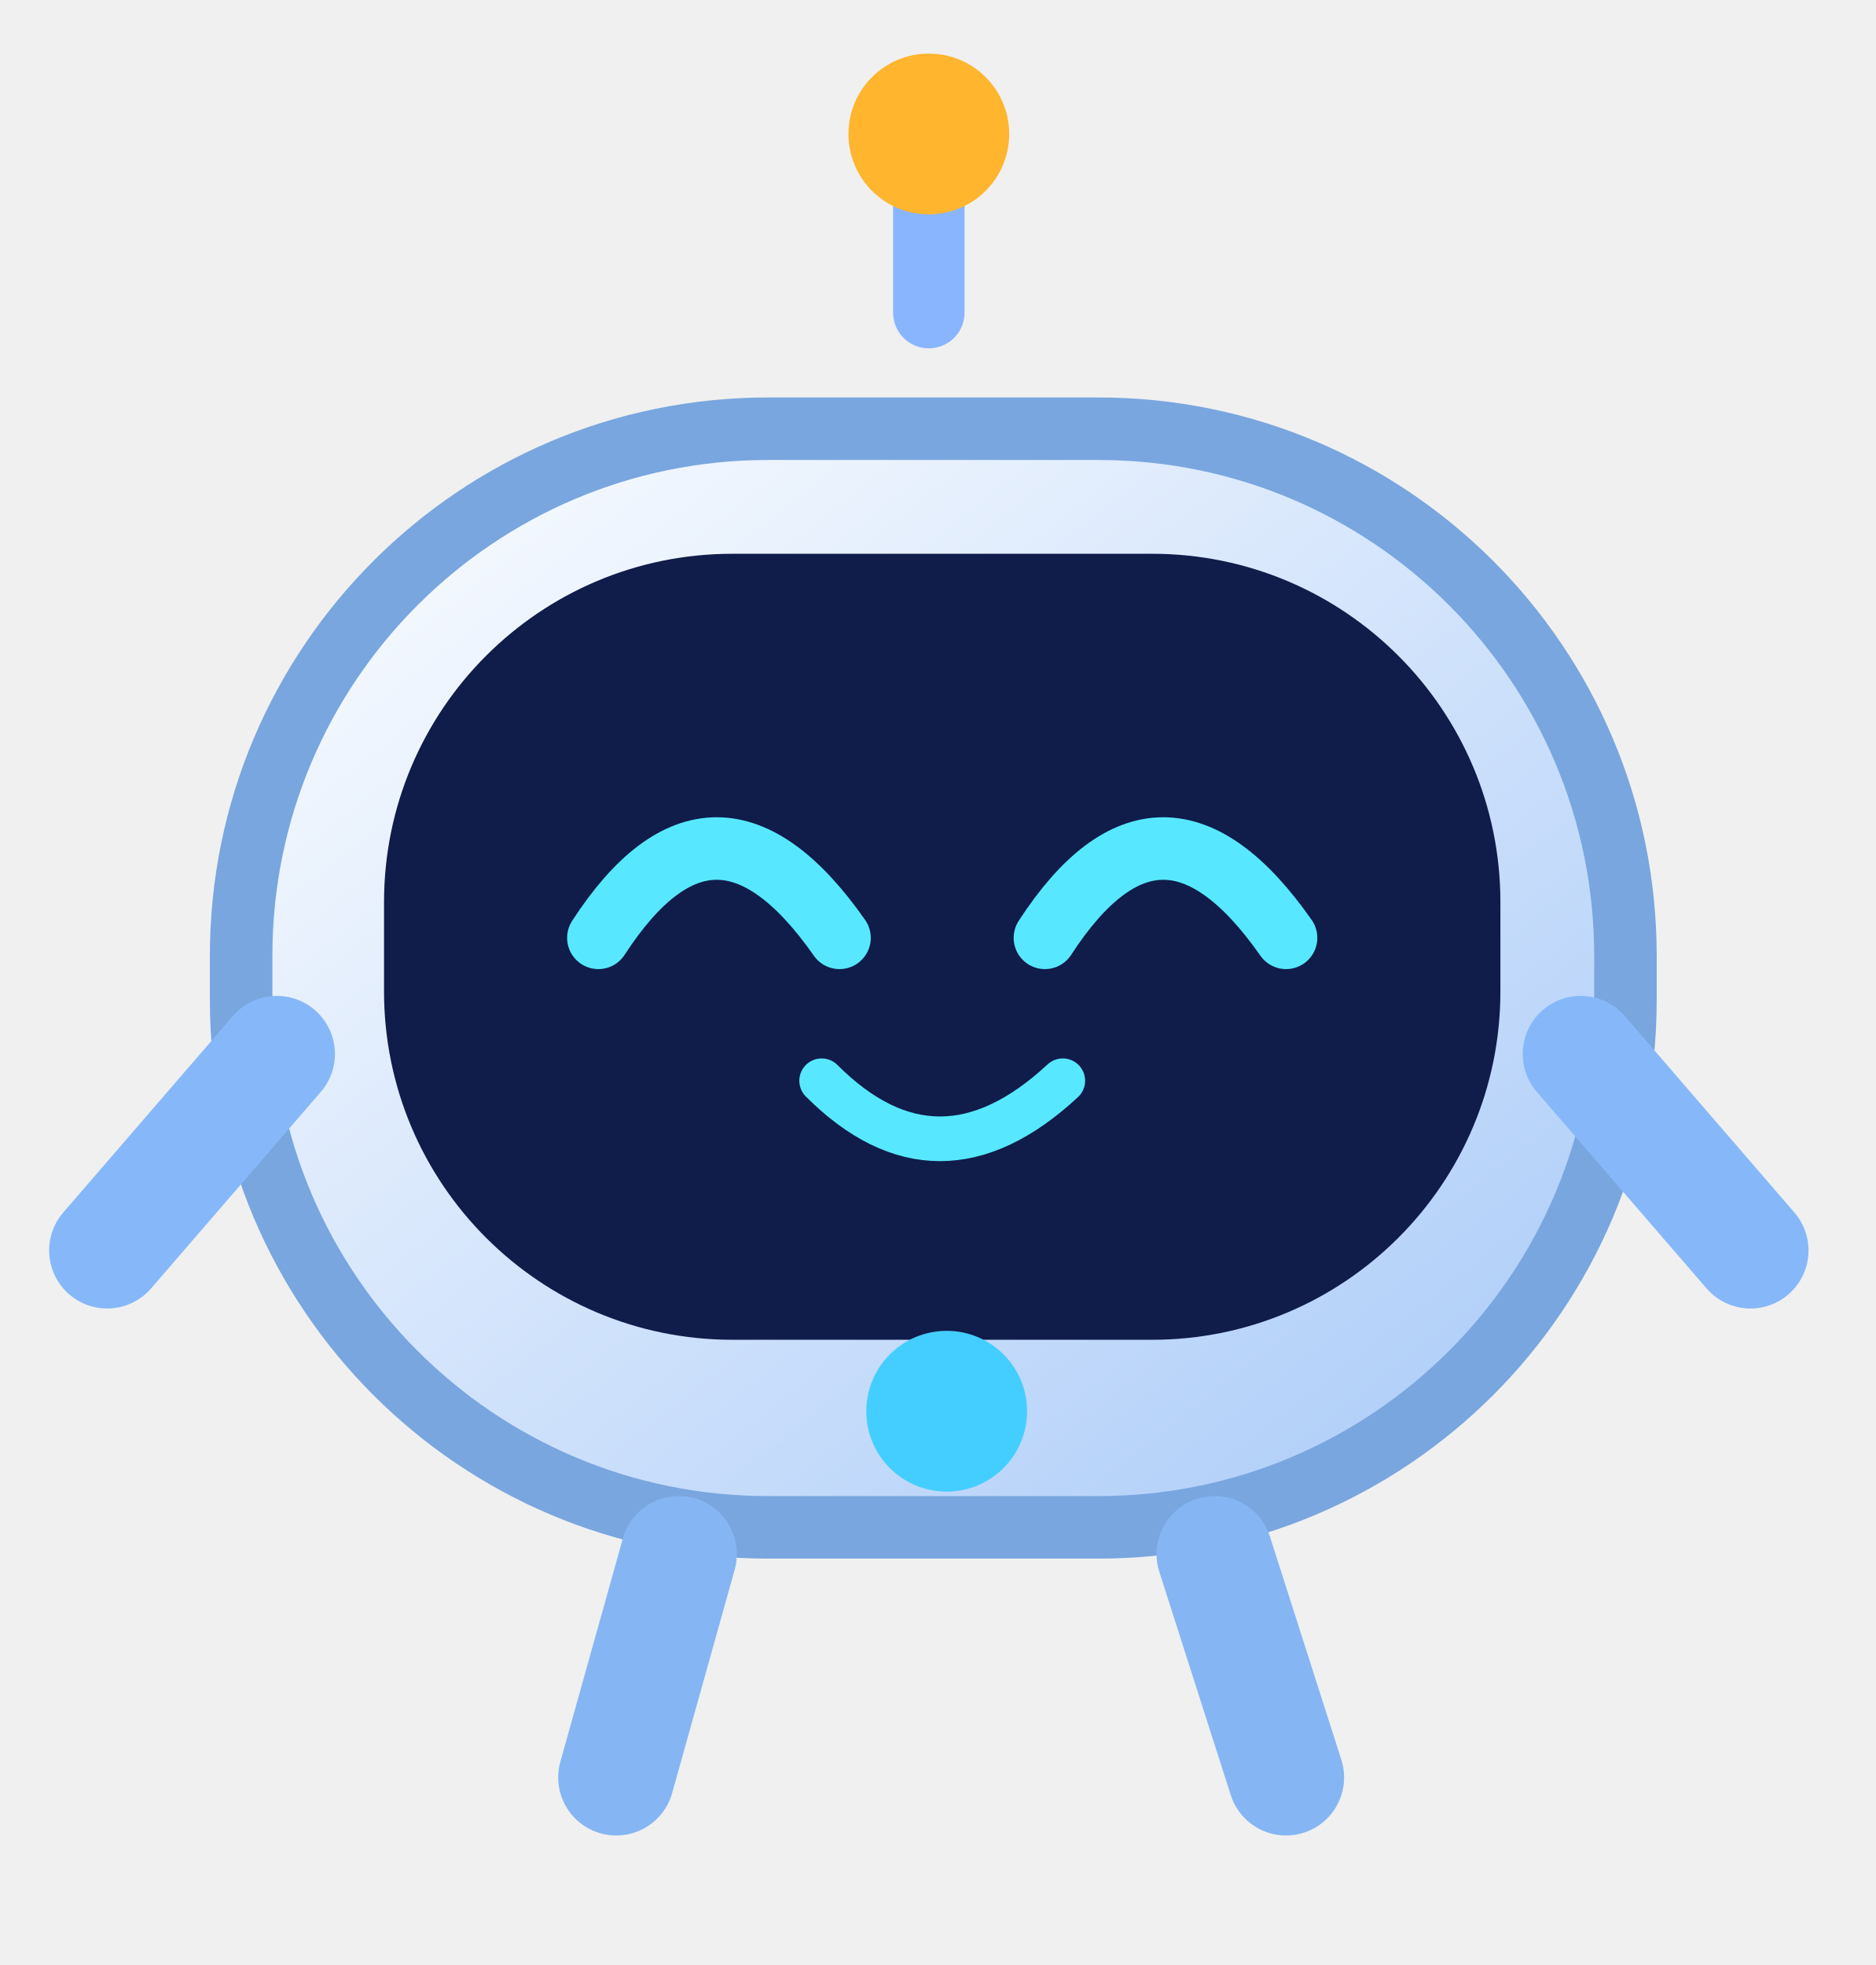
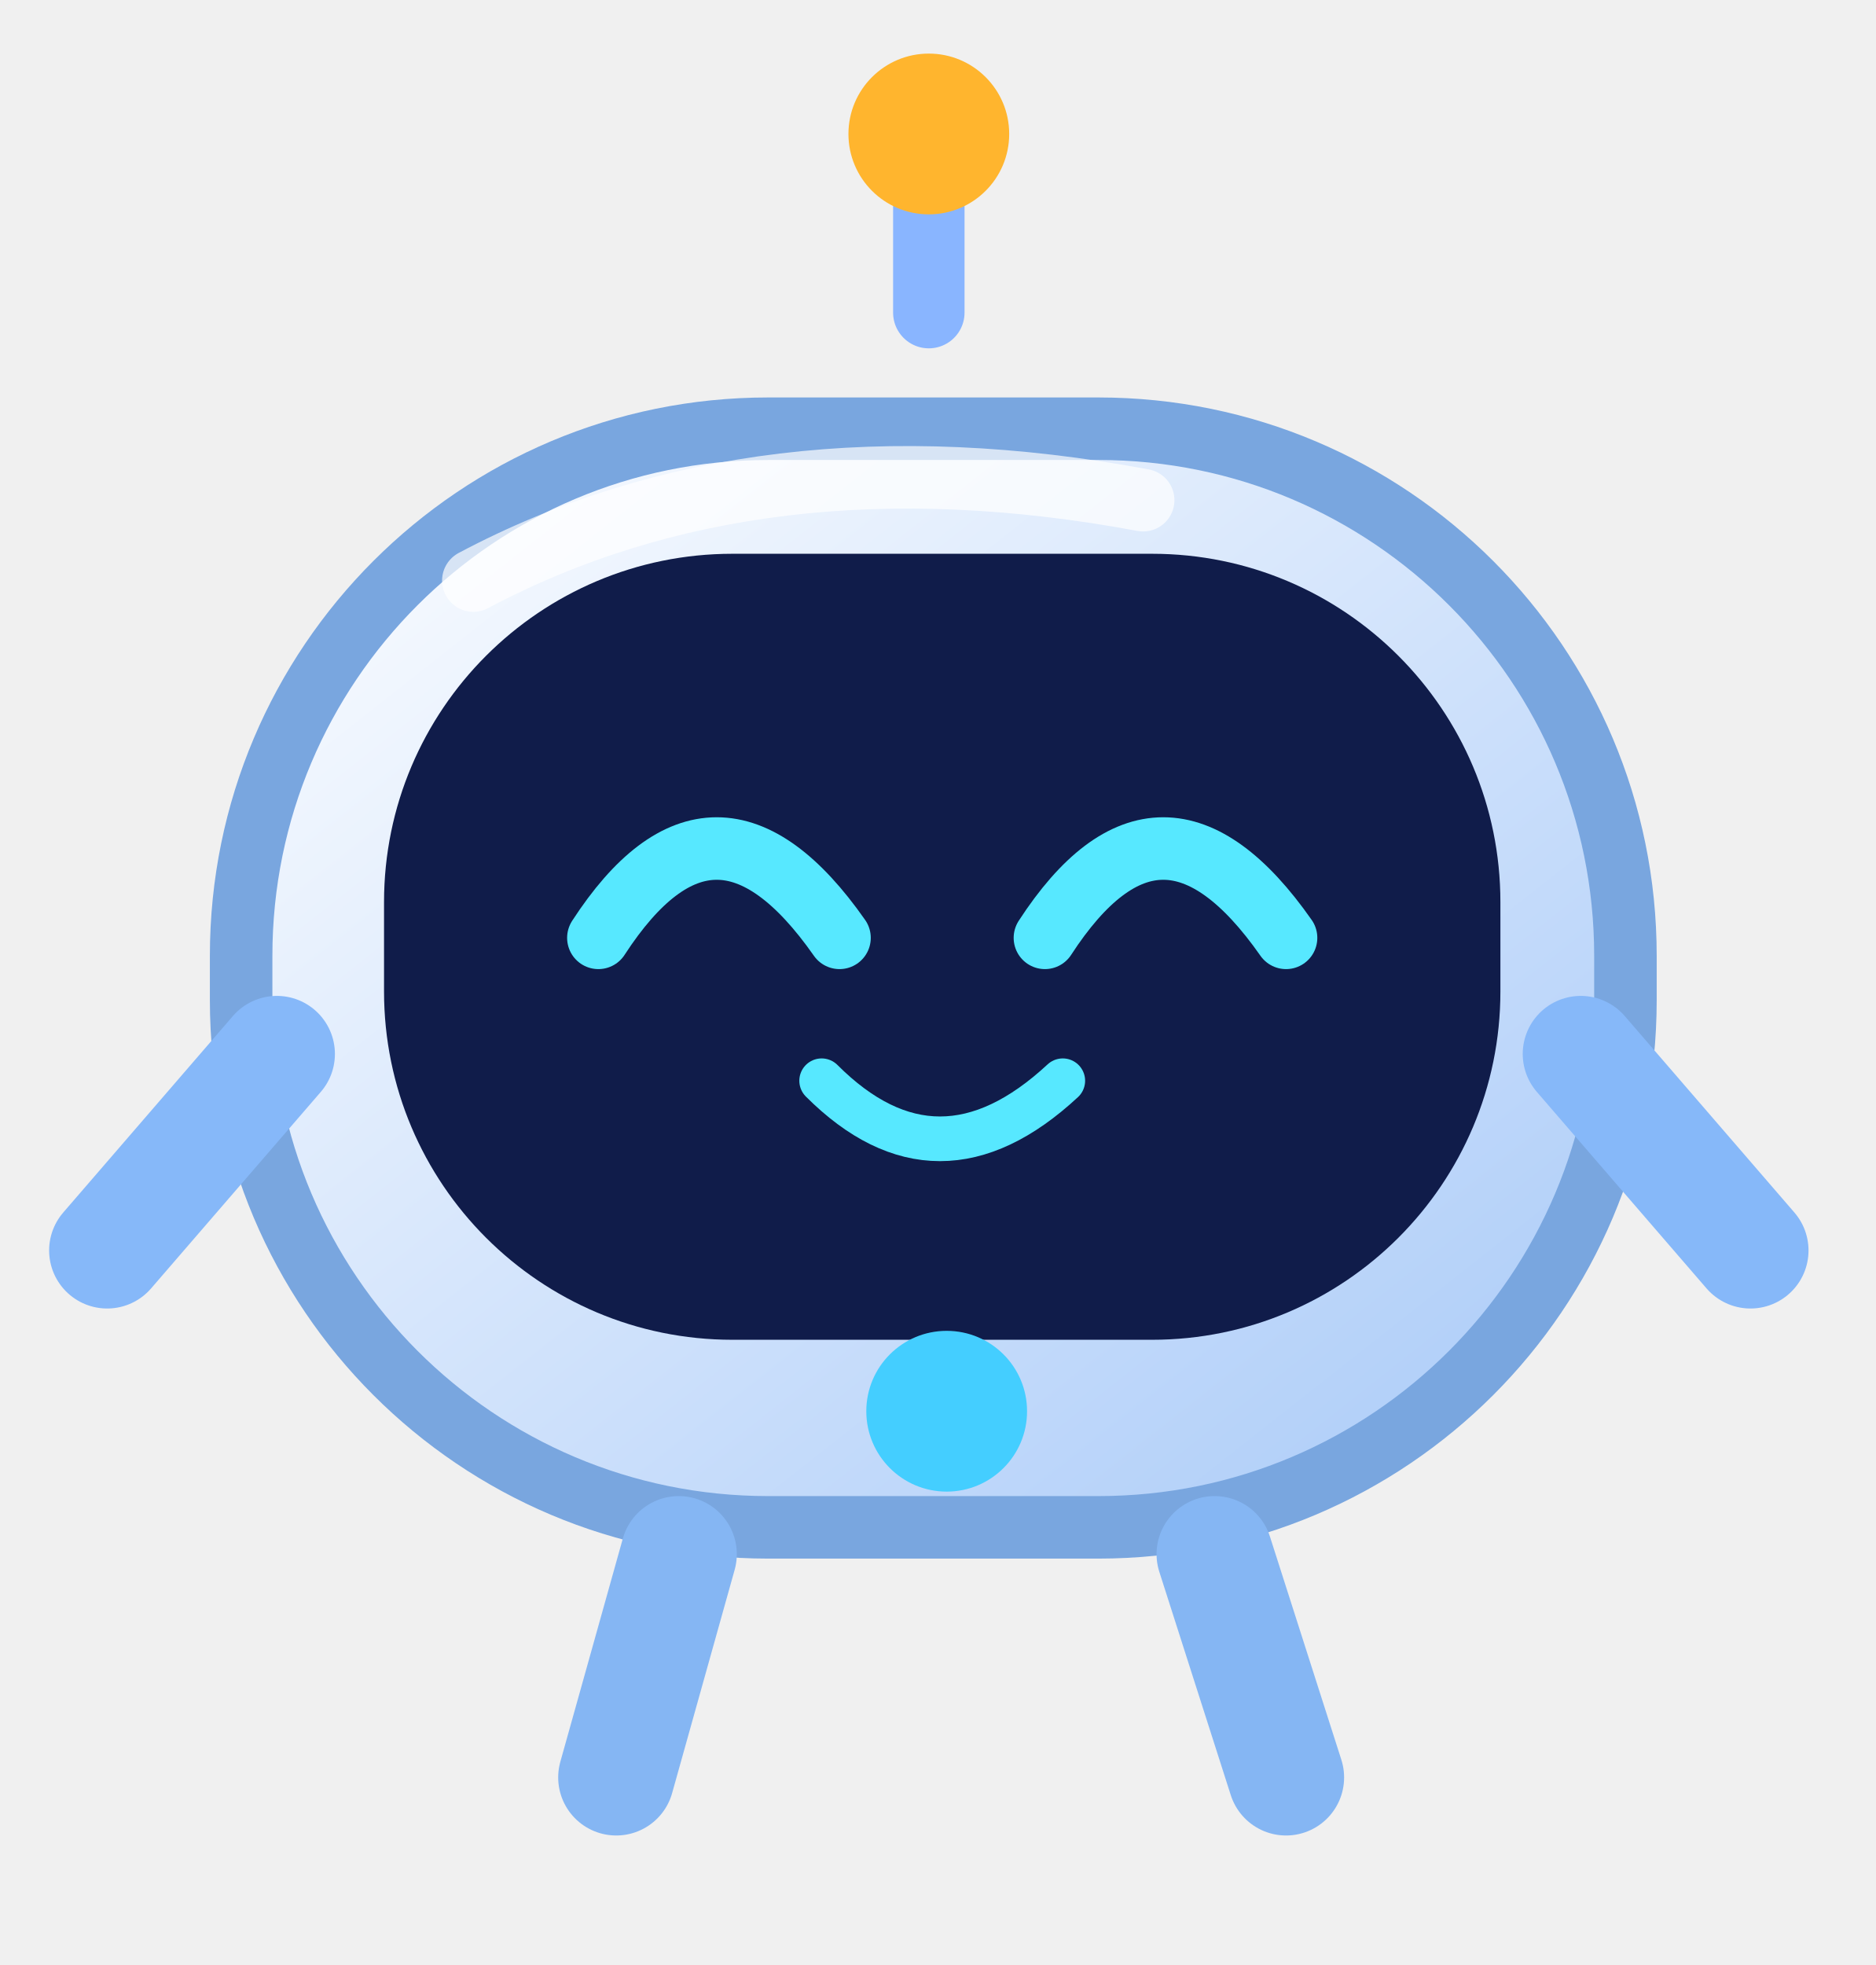
<svg xmlns="http://www.w3.org/2000/svg" viewBox="0 0 210 220" role="img" aria-label="PIXEL robô companheiro">
  <defs>
    <linearGradient id="b" x2="1" y2="1">
      <stop stop-color="#fff" />
      <stop offset="1" stop-color="#a7c9f8" />
    </linearGradient>
  </defs>
  <path d="M104 35V18" stroke="#89b5ff" stroke-width="8" stroke-linecap="round" />
  <circle cx="104" cy="15" r="9" fill="#ffb52e" />
  <rect x="27" y="48" width="155" height="123" rx="59" fill="url(#b)" stroke="#79a6df" stroke-width="7" />
+   <path d="M53 65Q85 48 128 56" stroke="#fff" stroke-width="7" stroke-linecap="round" opacity=".7" fill="none" />
  <rect x="43" y="62" width="125" height="88" rx="39" fill="#101c4a" />
  <path d="M67 105q13-20 27 0m23 0q13-20 27 0" stroke="#57e8ff" stroke-width="7" fill="none" stroke-linecap="round" />
  <path d="M92 121q13 13 27 0" stroke="#57e8ff" stroke-width="5" fill="none" stroke-linecap="round" />
  <circle cx="106" cy="158" r="9" fill="#44ceff" />
  <path d="M31 118L12 140M177 118l19 22" stroke="#86b8f9" stroke-width="13" stroke-linecap="round" />
  <path d="M76 174L69 199M136 174l8 25" stroke="#85b6f3" stroke-width="13" stroke-linecap="round" />
  <style>@media(prefers-reduced-motion:no-preference){svg{animation:bob 3s ease-in-out infinite}@keyframes bob{50%{transform:translateY(-7px)}}}</style>
</svg>
